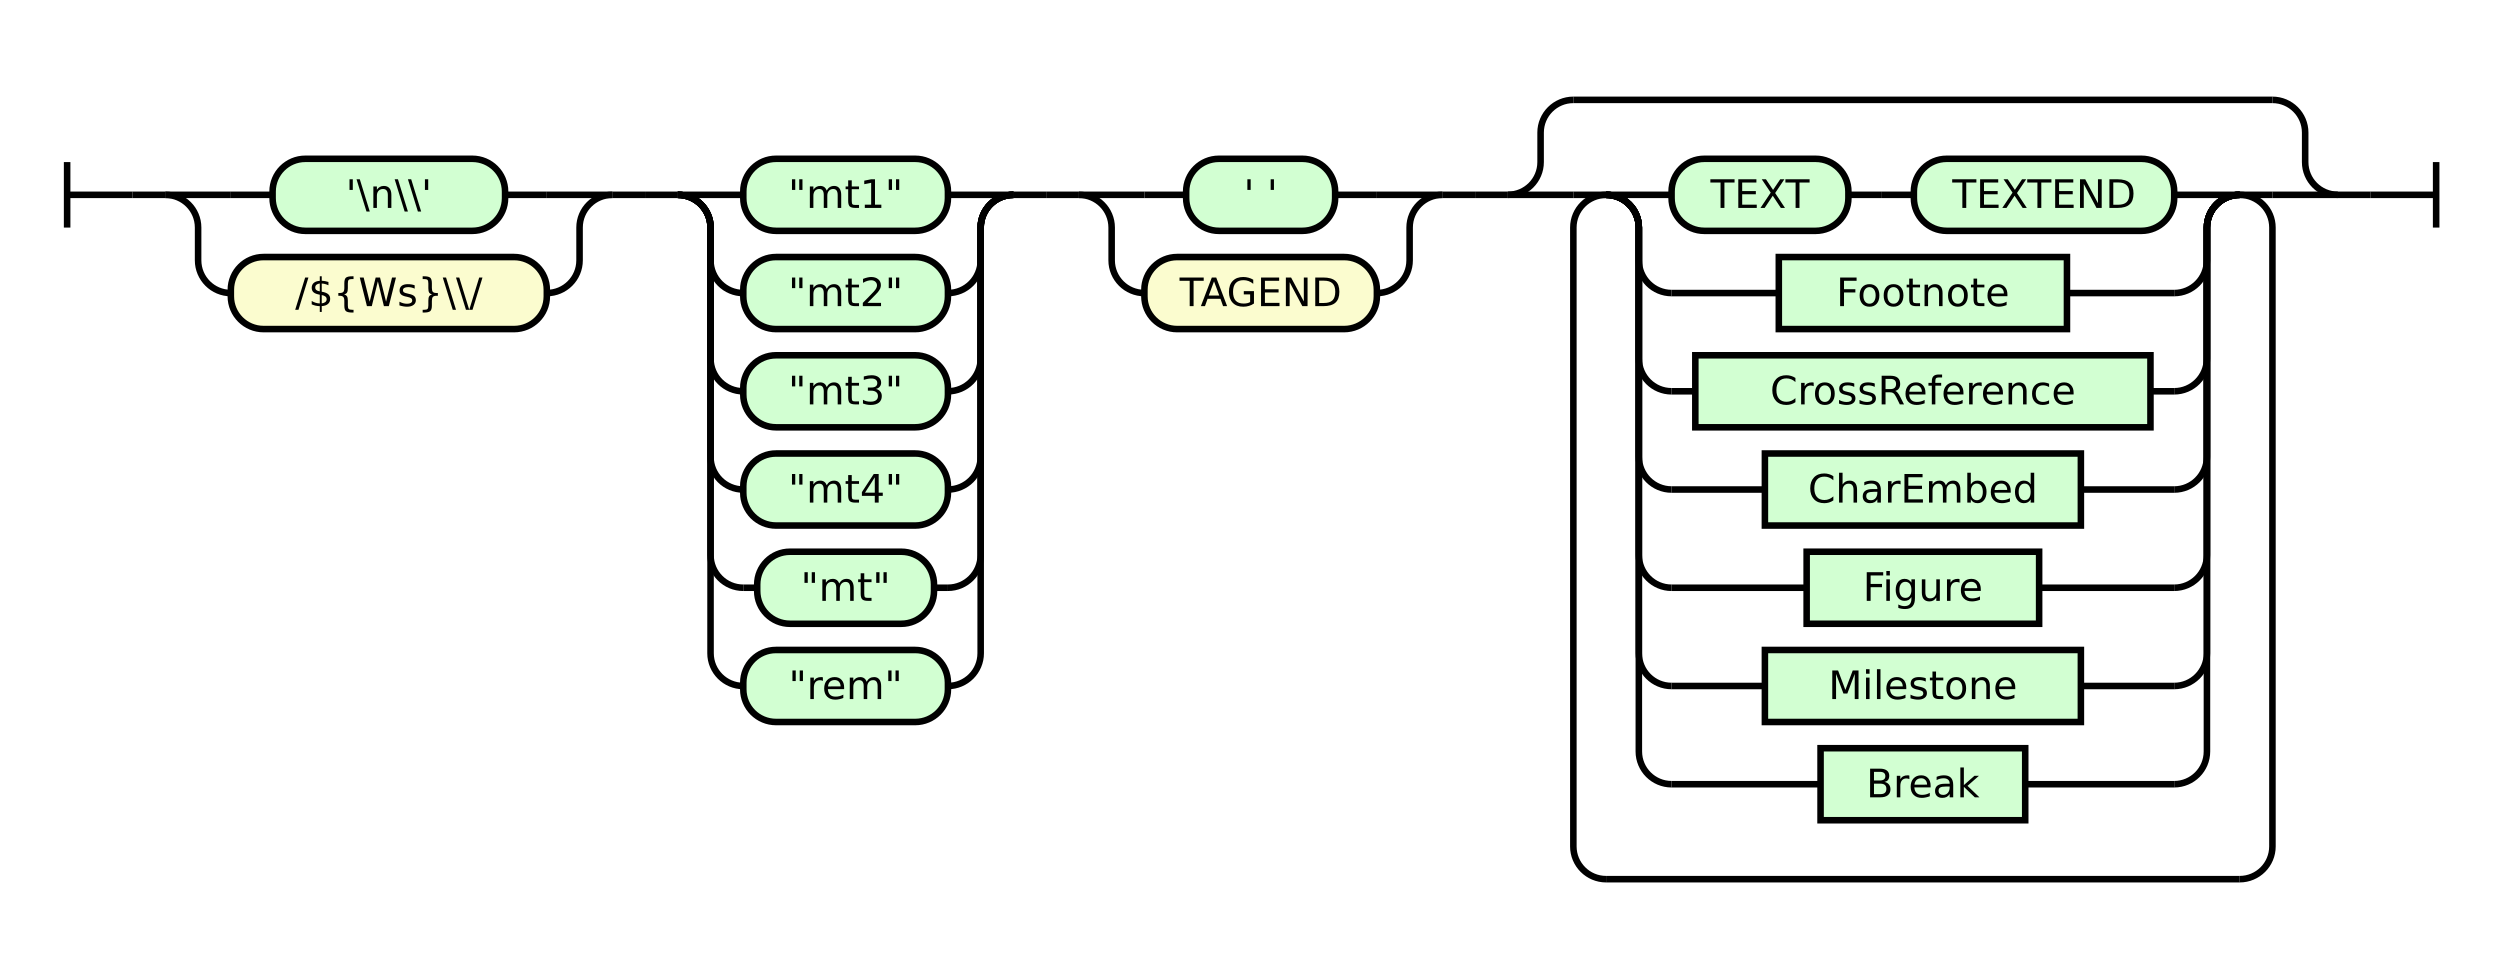
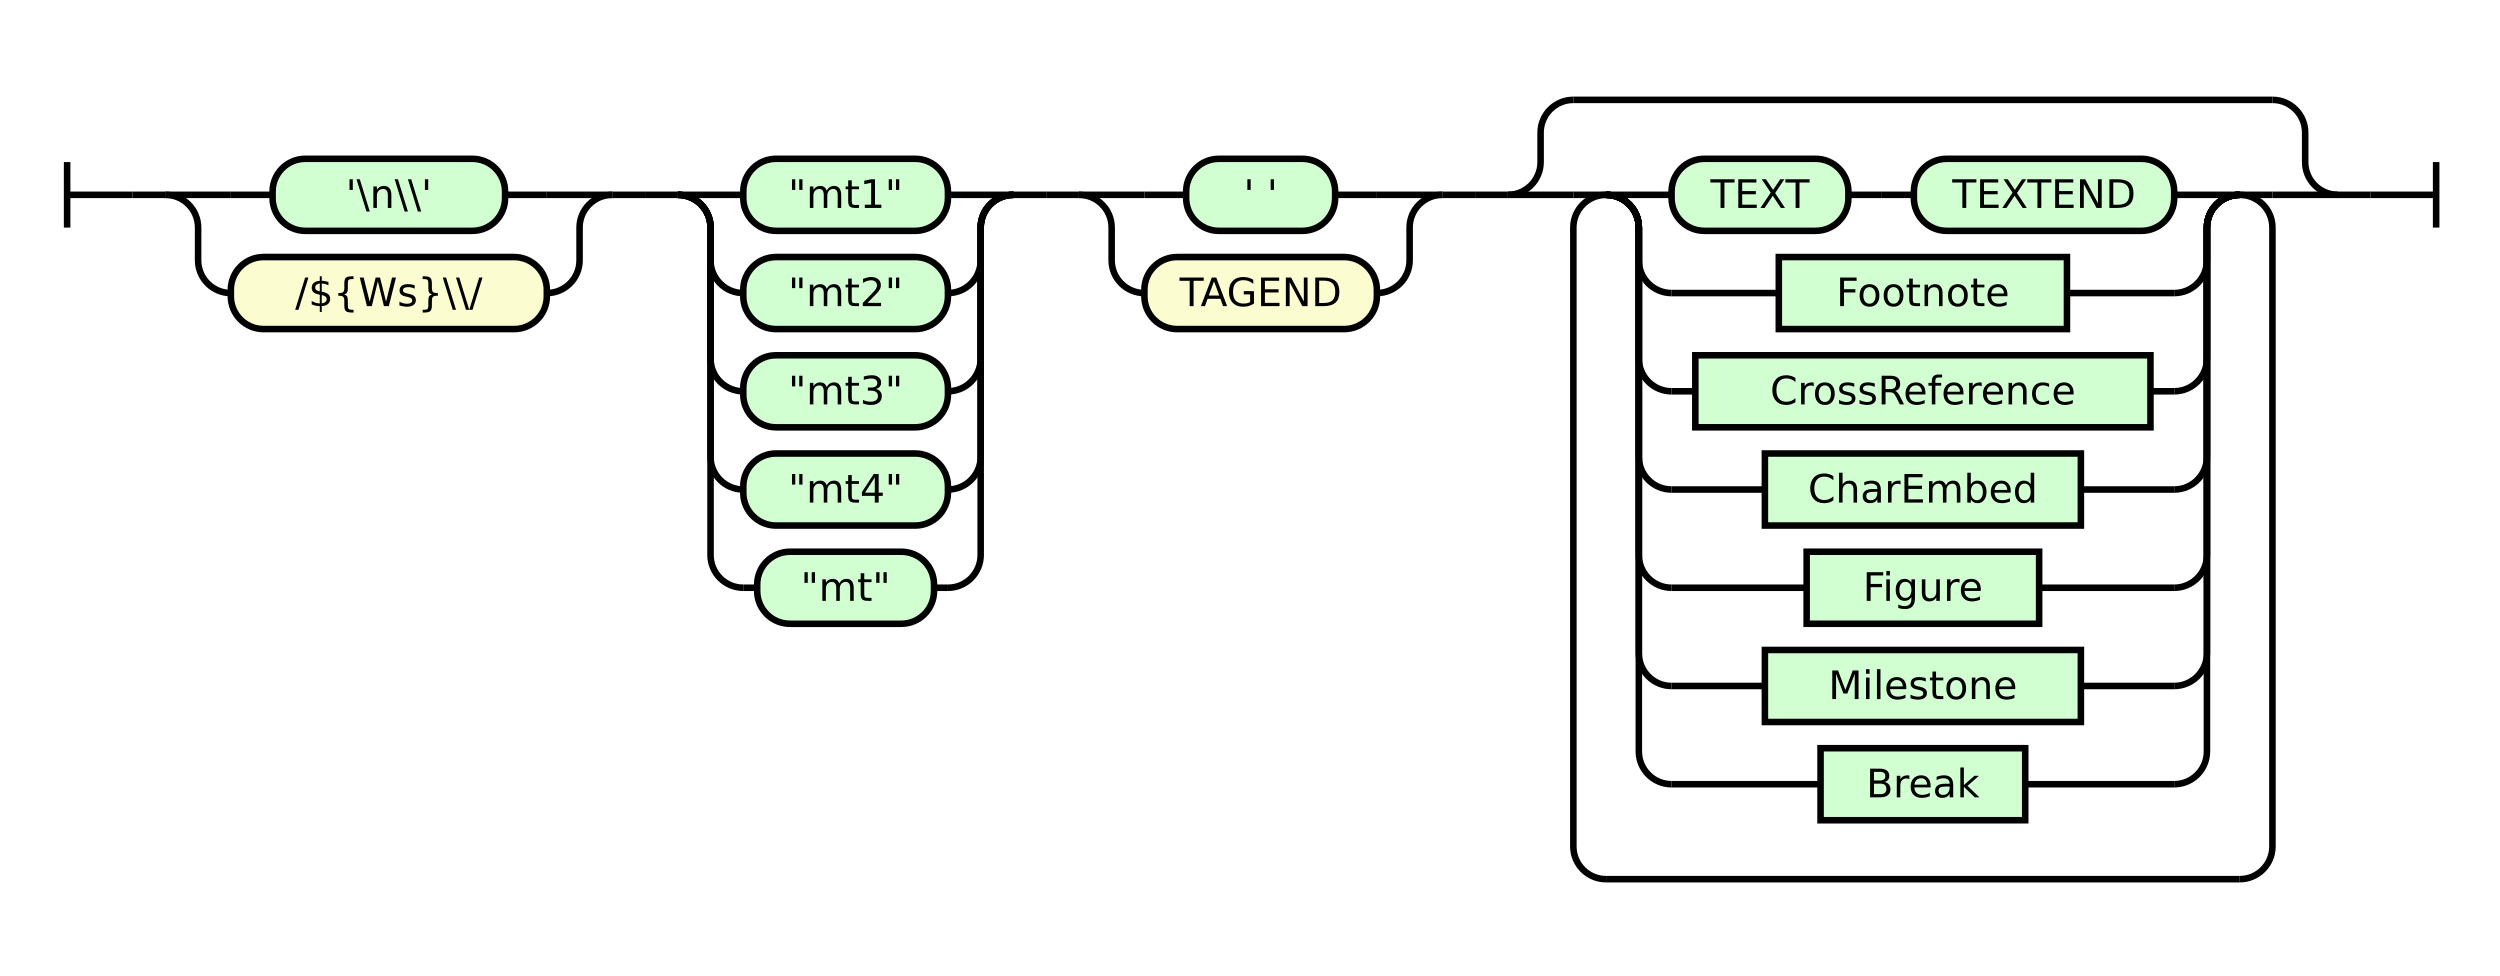
<svg xmlns="http://www.w3.org/2000/svg" class="railroad-diagram" height="298" viewBox="0 0 763.5 298" width="763.5">
  <g transform="translate(.5 .5)">
    <style>/*  */

    svg.railroad-diagram {
        background-color: hsl(30,20%,95%);
    }
    svg.railroad-diagram path {
        stroke-width: 2;
        stroke: black;
        fill: none;
    }
    svg.railroad-diagram text {
        font-size: 12px;
        text-anchor: middle;
        font-family: DejaVu Sans;
    }
    svg.railroad-diagram text.label {
        text-anchor:start;
    }
    svg.railroad-diagram text.comment {
        font-family: DejaVu Sans;
        font-size: 14px;
    }
    svg.railroad-diagram rect{
        stroke-width: 2;
        stroke: black;
        fill: rgb(210, 255, 210);
    }
    svg.railroad-diagram rect.group-box {
        stroke: gray;
        stroke-dasharray: 10 5;
        fill: none;
    }
    .terminal {
        font-family: DejaVu Sans;
    }
    svg.railroad-diagram g.altterminal rect {
        fill: rgb(251, 252, 207)
    }

/*  */
</style>
    <g>
      <path d="M 20 49 v 20 m 0 -10 h 20" />
    </g>
    <path d="M 40 59 h 10" />
    <g>
      <path d="M 50 59 h 0.0" />
      <path d="M 713.5 59 h 0.0" />
      <g>
        <path d="M 50.0 59 h 0.0" />
        <path d="M 186.5 59 h 0.0" />
        <path d="M 50.0 59 h 20" />
        <g class="terminal ">
          <path d="M 70.0 59 h 12.75" />
          <path d="M 153.75 59 h 12.75" />
          <rect height="22" rx="10" ry="10" width="71.0" x="82.75" y="48" />
          <text x="118.25" y="63">'\n\\'</text>
        </g>
        <path d="M 166.5 59 h 20" />
        <path d="M 50.0 59 a 10 10 0 0 1 10 10 v 10 a 10 10 0 0 0 10 10" />
        <g class="terminal altterminal">
          <path d="M 70.0 89 h 0.0" />
          <path d="M 166.5 89 h 0.0" />
          <rect height="22" rx="10" ry="10" width="96.5" x="70.0" y="78" />
          <text x="118.25" y="93">/${Ws}\\/</text>
        </g>
        <path d="M 166.5 89 a 10 10 0 0 0 10 -10 v -10 a 10 10 0 0 1 10 -10" />
      </g>
      <path d="M 186.5 59 h 10" />
      <path d="M 196.5 59 h 10" />
      <g>
        <path d="M 206.5 59 h 0.0" />
        <path d="M 309.0 59 h 0.0" />
        <path d="M 206.5 59 h 20" />
        <g class="terminal ">
          <path d="M 226.5 59 h 0.0" />
          <path d="M 289.0 59 h 0.0" />
          <rect height="22" rx="10" ry="10" width="62.5" x="226.5" y="48" />
          <text x="257.75" y="63">"mt1"</text>
        </g>
        <path d="M 289.0 59 h 20" />
        <path d="M 206.5 59 a 10 10 0 0 1 10 10 v 10 a 10 10 0 0 0 10 10" />
        <g class="terminal ">
          <path d="M 226.5 89 h 0.0" />
          <path d="M 289.0 89 h 0.0" />
          <rect height="22" rx="10" ry="10" width="62.5" x="226.5" y="78" />
          <text x="257.75" y="93">"mt2"</text>
        </g>
        <path d="M 289.0 89 a 10 10 0 0 0 10 -10 v -10 a 10 10 0 0 1 10 -10" />
        <path d="M 206.5 59 a 10 10 0 0 1 10 10 v 40 a 10 10 0 0 0 10 10" />
        <g class="terminal ">
          <path d="M 226.5 119 h 0.0" />
          <path d="M 289.0 119 h 0.0" />
          <rect height="22" rx="10" ry="10" width="62.5" x="226.5" y="108" />
          <text x="257.75" y="123">"mt3"</text>
        </g>
        <path d="M 289.0 119 a 10 10 0 0 0 10 -10 v -40 a 10 10 0 0 1 10 -10" />
        <path d="M 206.5 59 a 10 10 0 0 1 10 10 v 70 a 10 10 0 0 0 10 10" />
        <g class="terminal ">
          <path d="M 226.5 149 h 0.0" />
          <path d="M 289.0 149 h 0.0" />
          <rect height="22" rx="10" ry="10" width="62.5" x="226.5" y="138" />
          <text x="257.75" y="153">"mt4"</text>
        </g>
        <path d="M 289.0 149 a 10 10 0 0 0 10 -10 v -70 a 10 10 0 0 1 10 -10" />
        <path d="M 206.5 59 a 10 10 0 0 1 10 10 v 100 a 10 10 0 0 0 10 10" />
        <g class="terminal ">
          <path d="M 226.5 179 h 4.25" />
          <path d="M 284.75 179 h 4.25" />
          <rect height="22" rx="10" ry="10" width="54.0" x="230.75" y="168" />
          <text x="257.75" y="183">"mt"</text>
        </g>
        <path d="M 289.0 179 a 10 10 0 0 0 10 -10 v -100 a 10 10 0 0 1 10 -10" />
-         <path d="M 206.5 59 a 10 10 0 0 1 10 10 v 130 a 10 10 0 0 0 10 10" />
-         <g class="terminal ">
-           <path d="M 226.5 209 h 0.0" />
-           <path d="M 289.0 209 h 0.0" />
-           <rect height="22" rx="10" ry="10" width="62.5" x="226.5" y="198" />
-           <text x="257.75" y="213">"rem"</text>
-         </g>
-         <path d="M 289.0 209 a 10 10 0 0 0 10 -10 v -130 a 10 10 0 0 1 10 -10" />
      </g>
      <path d="M 309.0 59 h 10" />
      <path d="M 319.0 59 h 10" />
      <g>
        <path d="M 329.0 59 h 0.0" />
        <path d="M 440.0 59 h 0.0" />
        <path d="M 329.0 59 h 20" />
        <g class="terminal ">
          <path d="M 349.0 59 h 12.75" />
          <path d="M 407.25 59 h 12.75" />
          <rect height="22" rx="10" ry="10" width="45.5" x="361.75" y="48" />
          <text x="384.5" y="63">' '</text>
        </g>
        <path d="M 420.0 59 h 20" />
        <path d="M 329.0 59 a 10 10 0 0 1 10 10 v 10 a 10 10 0 0 0 10 10" />
        <g class="terminal altterminal">
          <path d="M 349.0 89 h 0.0" />
          <path d="M 420.0 89 h 0.0" />
          <rect height="22" rx="10" ry="10" width="71.0" x="349.0" y="78" />
          <text x="384.5" y="93">TAGEND</text>
        </g>
        <path d="M 420.0 89 a 10 10 0 0 0 10 -10 v -10 a 10 10 0 0 1 10 -10" />
      </g>
      <path d="M 440.0 59 h 10" />
      <path d="M 450.0 59 h 10" />
      <g>
        <path d="M 460.0 59 h 0.0" />
        <path d="M 713.5 59 h 0.0" />
        <path d="M 460.0 59 a 10 10 0 0 0 10 -10 v -9 a 10 10 0 0 1 10 -10" />
        <g>
          <path d="M 480.0 30 h 213.5" />
        </g>
        <path d="M 693.5 30 a 10 10 0 0 1 10 10 v 9 a 10 10 0 0 0 10 10" />
        <path d="M 460.0 59 h 20" />
        <g>
          <path d="M 480.0 59 h 0.0" />
          <path d="M 693.5 59 h 0.0" />
          <path d="M 480.0 59 h 10" />
          <g>
            <path d="M 490.0 59 h 0.0" />
            <path d="M 683.5 59 h 0.0" />
            <path d="M 490.0 59 h 20" />
            <g>
              <path d="M 510.0 59 h 0.0" />
              <path d="M 663.5 59 h 0.0" />
              <g class="terminal ">
                <path d="M 510.0 59 h 0.0" />
                <path d="M 564.0 59 h 0.0" />
                <rect height="22" rx="10" ry="10" width="54.0" x="510.0" y="48" />
                <text x="537.0" y="63">TEXT</text>
              </g>
              <path d="M 564.0 59 h 10" />
              <path d="M 574.0 59 h 10" />
              <g class="terminal ">
                <path d="M 584.0 59 h 0.0" />
                <path d="M 663.5 59 h 0.0" />
                <rect height="22" rx="10" ry="10" width="79.5" x="584.0" y="48" />
                <text x="623.75" y="63">TEXTEND</text>
              </g>
            </g>
            <path d="M 663.5 59 h 20" />
            <path d="M 490.0 59 a 10 10 0 0 1 10 10 v 10 a 10 10 0 0 0 10 10" />
            <g class="non-terminal ">
              <path d="M 510.0 89 h 32.75" />
              <path d="M 630.75 89 h 32.75" />
              <rect height="22" width="88.0" x="542.75" y="78" />
              <text x="586.75" y="93">Footnote</text>
            </g>
            <path d="M 663.5 89 a 10 10 0 0 0 10 -10 v -10 a 10 10 0 0 1 10 -10" />
            <path d="M 490.0 59 a 10 10 0 0 1 10 10 v 40 a 10 10 0 0 0 10 10" />
            <g class="non-terminal ">
              <path d="M 510.0 119 h 7.25" />
              <path d="M 656.25 119 h 7.25" />
              <rect height="22" width="139.0" x="517.25" y="108" />
              <text x="586.75" y="123">CrossReference</text>
            </g>
            <path d="M 663.5 119 a 10 10 0 0 0 10 -10 v -40 a 10 10 0 0 1 10 -10" />
            <path d="M 490.0 59 a 10 10 0 0 1 10 10 v 70 a 10 10 0 0 0 10 10" />
            <g class="non-terminal ">
              <path d="M 510.0 149 h 28.5" />
              <path d="M 635.0 149 h 28.5" />
              <rect height="22" width="96.5" x="538.5" y="138" />
              <text x="586.75" y="153">CharEmbed</text>
            </g>
            <path d="M 663.5 149 a 10 10 0 0 0 10 -10 v -70 a 10 10 0 0 1 10 -10" />
            <path d="M 490.0 59 a 10 10 0 0 1 10 10 v 100 a 10 10 0 0 0 10 10" />
            <g class="non-terminal ">
              <path d="M 510.0 179 h 41.25" />
              <path d="M 622.25 179 h 41.25" />
              <rect height="22" width="71.0" x="551.25" y="168" />
              <text x="586.75" y="183">Figure</text>
            </g>
            <path d="M 663.5 179 a 10 10 0 0 0 10 -10 v -100 a 10 10 0 0 1 10 -10" />
            <path d="M 490.0 59 a 10 10 0 0 1 10 10 v 130 a 10 10 0 0 0 10 10" />
            <g class="non-terminal ">
              <path d="M 510.0 209 h 28.5" />
              <path d="M 635.0 209 h 28.5" />
              <rect height="22" width="96.5" x="538.5" y="198" />
              <text x="586.75" y="213">Milestone</text>
            </g>
            <path d="M 663.5 209 a 10 10 0 0 0 10 -10 v -130 a 10 10 0 0 1 10 -10" />
            <path d="M 490.0 59 a 10 10 0 0 1 10 10 v 160 a 10 10 0 0 0 10 10" />
            <g class="non-terminal ">
              <path d="M 510.0 239 h 45.5" />
              <path d="M 618.0 239 h 45.5" />
              <rect height="22" width="62.5" x="555.5" y="228" />
              <text x="586.75" y="243">Break</text>
            </g>
            <path d="M 663.5 239 a 10 10 0 0 0 10 -10 v -160 a 10 10 0 0 1 10 -10" />
          </g>
          <path d="M 683.5 59 h 10" />
          <path d="M 490.0 59 a 10 10 0 0 0 -10 10 v 189 a 10 10 0 0 0 10 10" />
          <g>
            <path d="M 490.0 268 h 193.5" />
          </g>
          <path d="M 683.5 268 a 10 10 0 0 0 10 -10 v -189 a 10 10 0 0 0 -10 -10" />
        </g>
        <path d="M 693.5 59 h 20" />
      </g>
    </g>
    <path d="M 713.5 59 h 10" />
    <path d="M 723.5 59 h 20 m 0 -10 v 20" />
  </g>
</svg>
